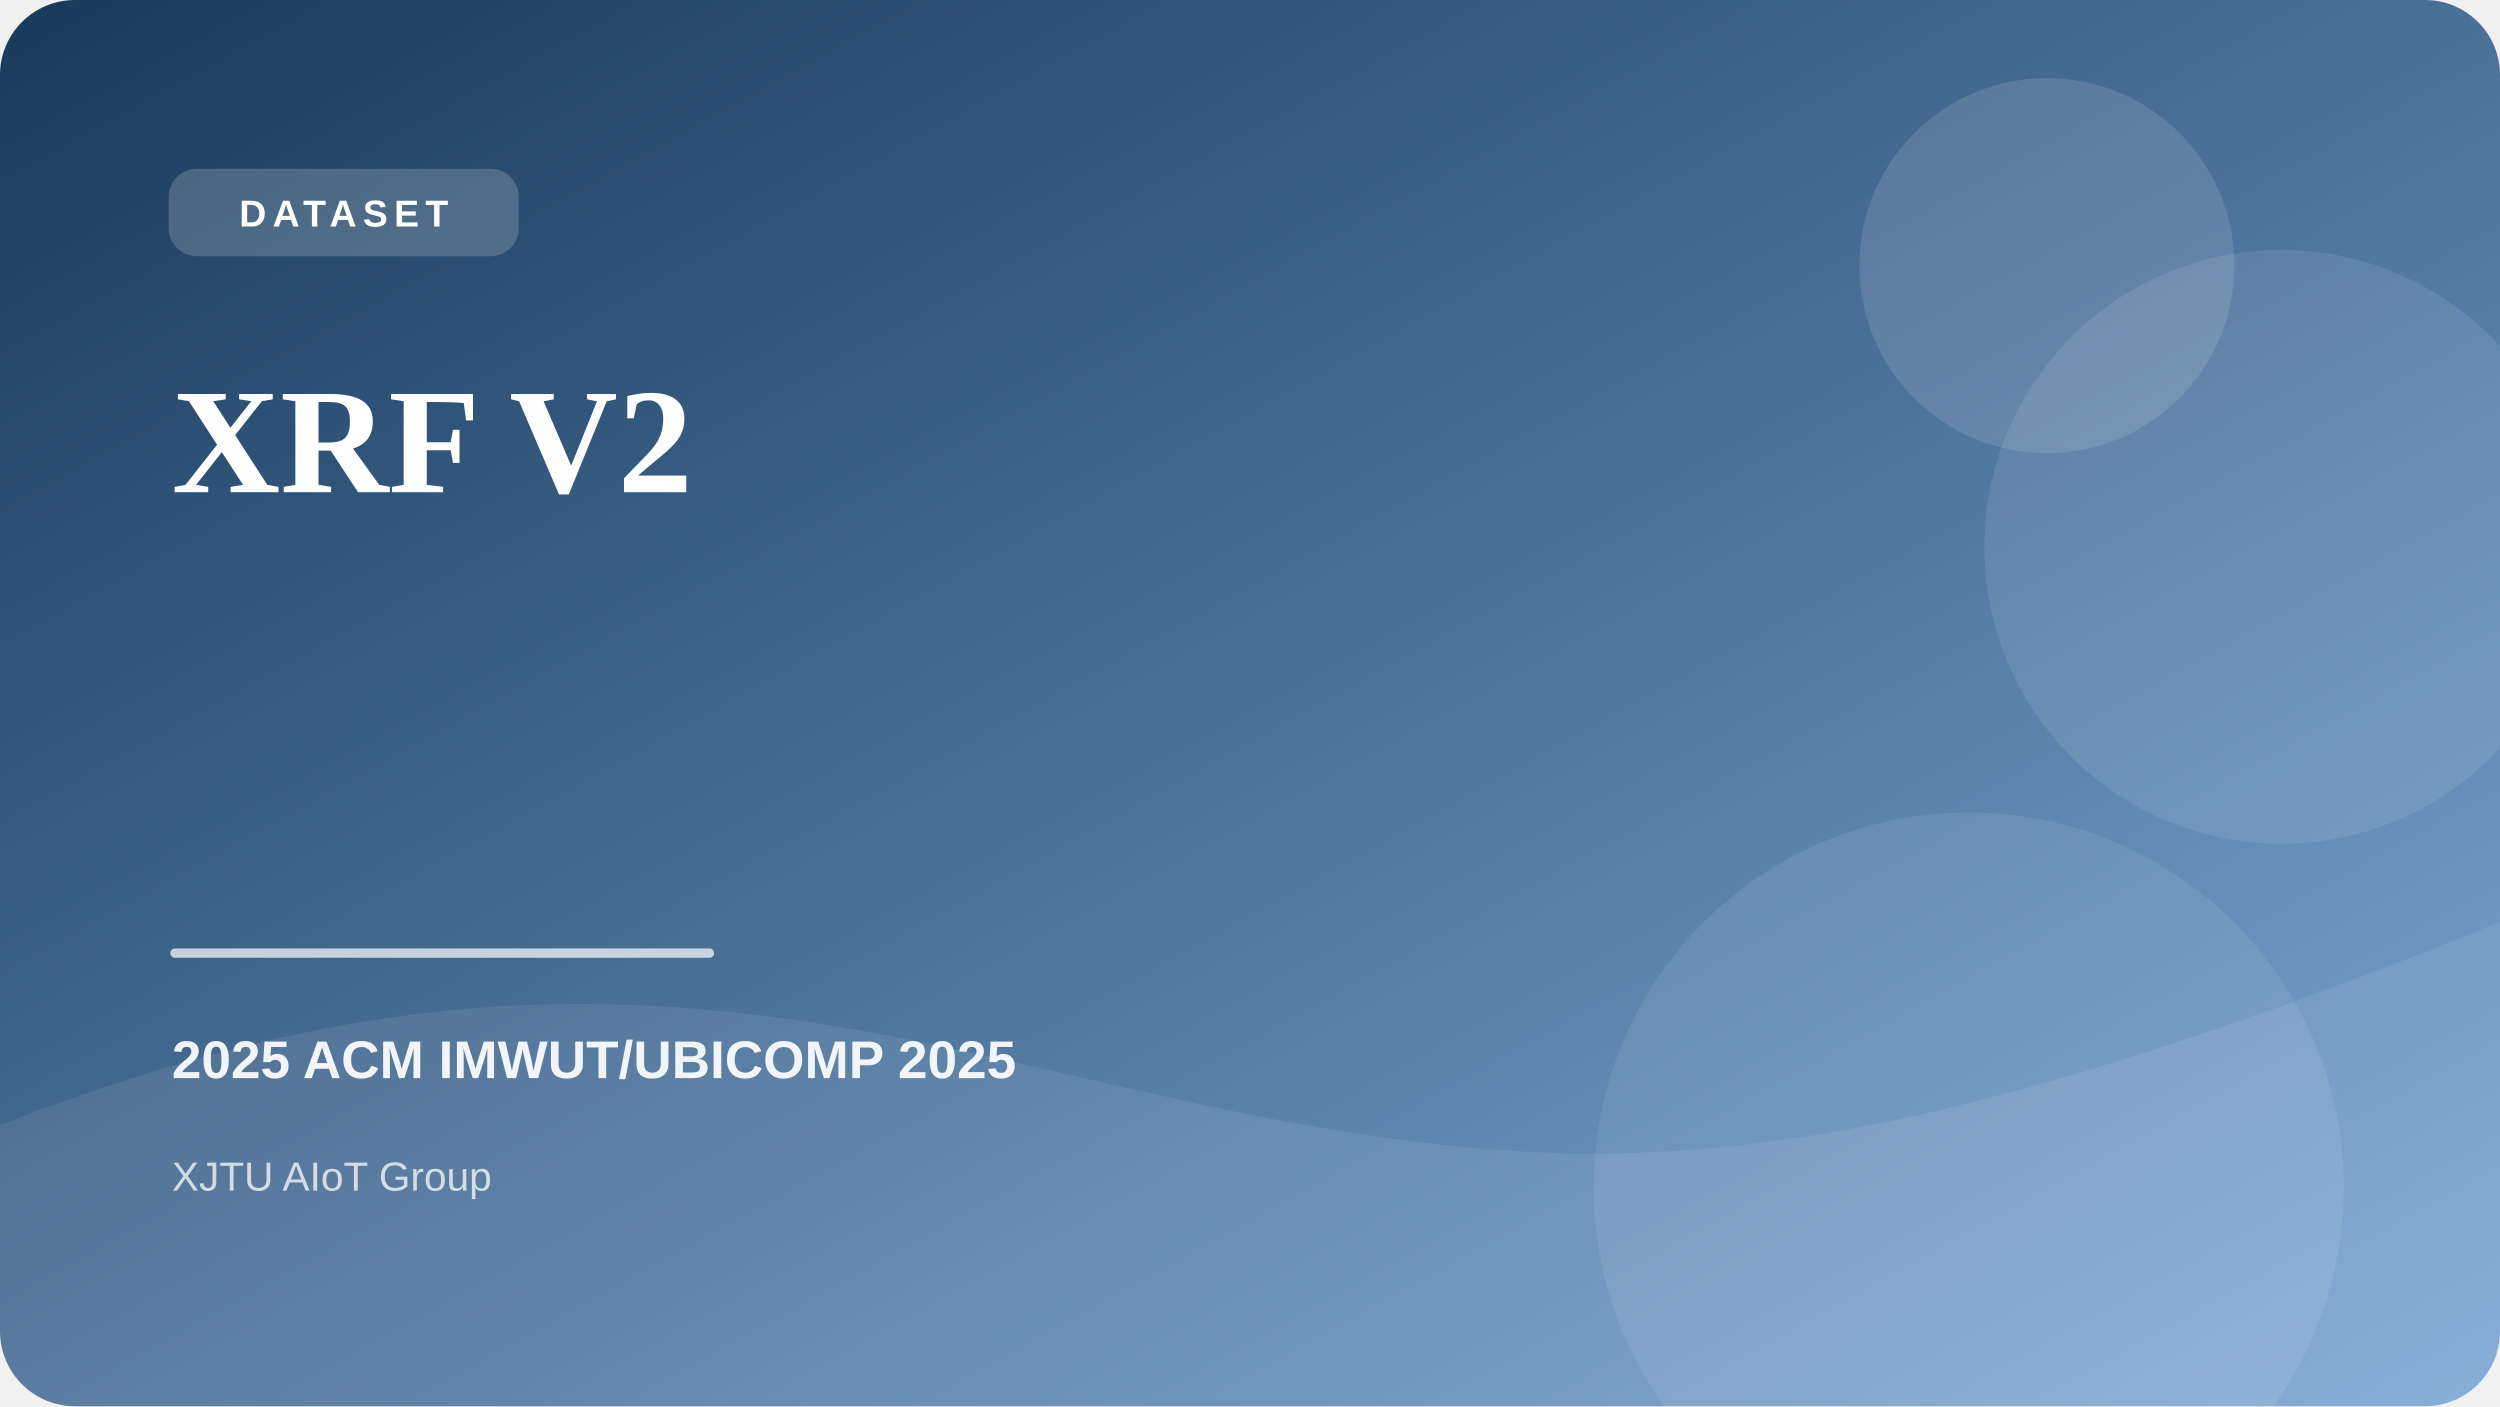
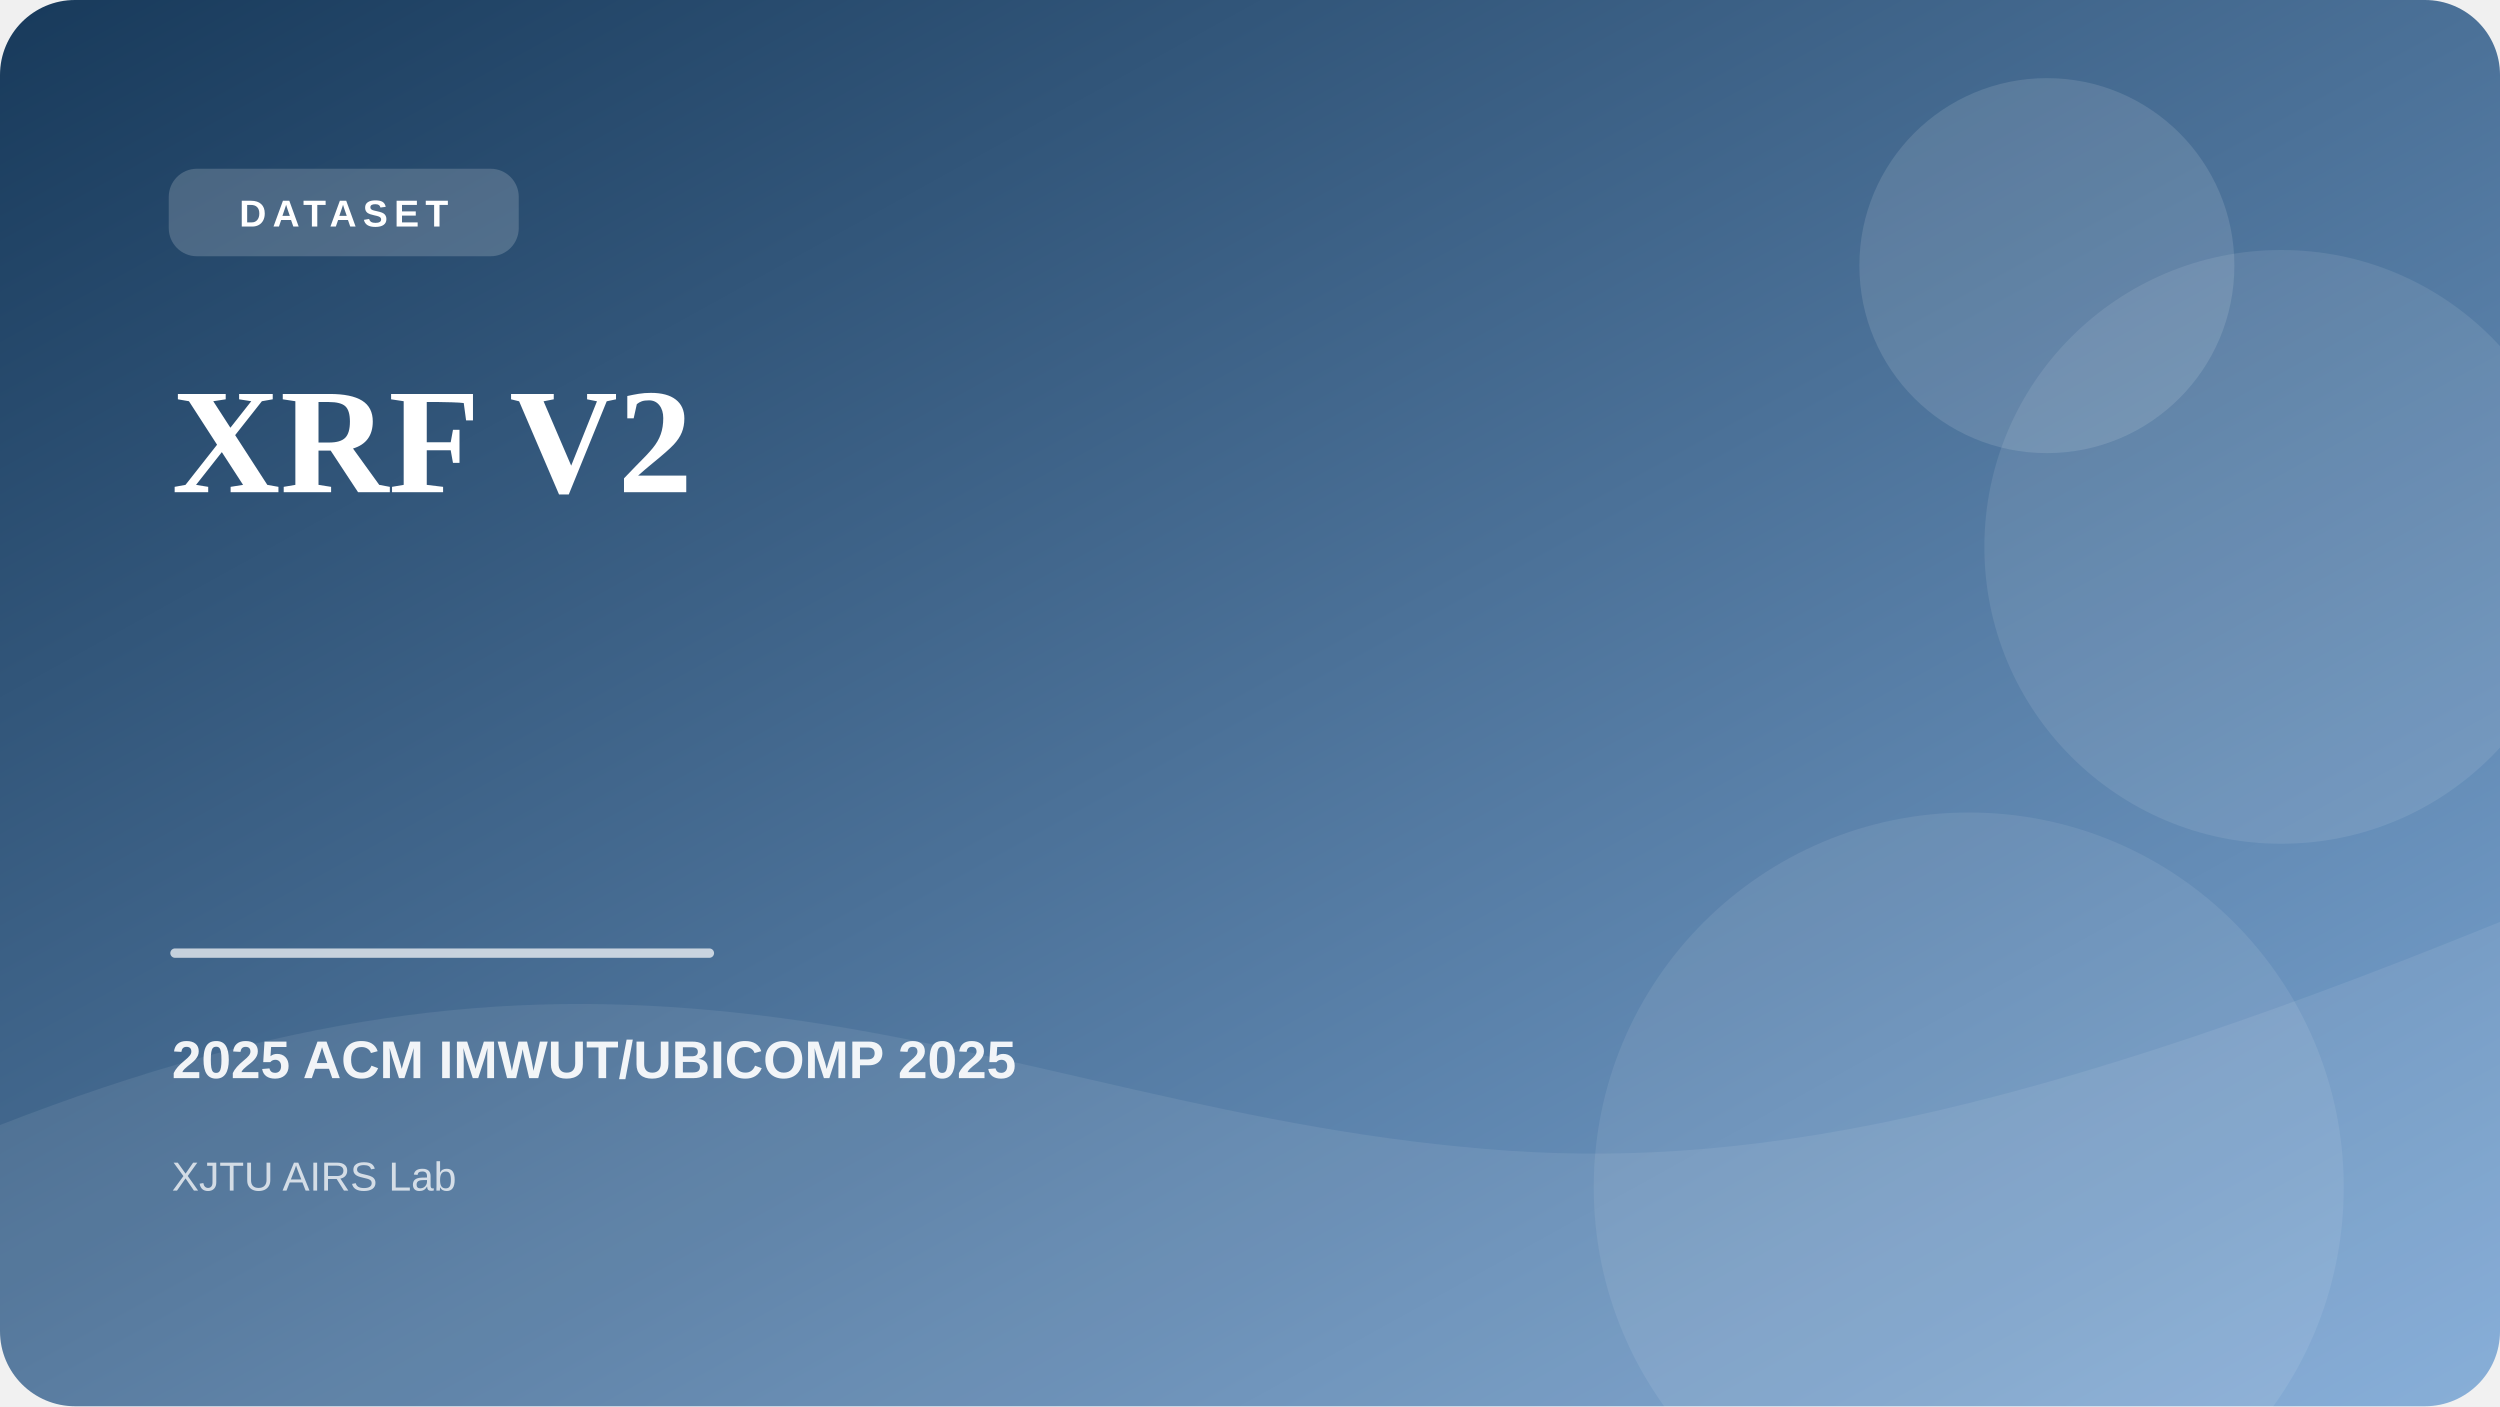
<svg xmlns="http://www.w3.org/2000/svg" viewBox="0 0 1600 900" role="img" aria-label="XRF V2">
  <defs>
    <linearGradient id="gradient" x1="0%" y1="0%" x2="100%" y2="100%">
      <stop offset="0%" stop-color="#183a5b" />
      <stop offset="100%" stop-color="#7ea8d5" />
    </linearGradient>
  </defs>
  <rect width="1600" height="900" rx="48" fill="url(#gradient)" />
  <circle cx="1310" cy="170" r="120" fill="rgba(255,255,255,0.12)" />
  <circle cx="1460" cy="350" r="190" fill="rgba(255,255,255,0.09)" />
  <circle cx="1260" cy="760" r="240" fill="rgba(255,255,255,0.08)" />
  <path d="M0 720C180 650 320 632 470 648C625 664 768 718 936 734C1095 750 1266 726 1600 590V900H0Z" fill="rgba(255,255,255,0.08)" />
  <rect x="108" y="108" width="224" height="56" rx="18" fill="rgba(255,255,255,0.18)" />
  <text x="220" y="145" text-anchor="middle" font-family="'Trebuchet MS', 'Segoe UI', Arial, sans-serif" font-size="24" font-weight="700" letter-spacing="4" fill="#ffffff">DATASET</text>
  <text x="110" y="315" font-family="Georgia, 'Times New Roman', serif" font-size="96" font-weight="700" fill="#ffffff">
    <tspan x="110" y="315">XRF V2</tspan>
  </text>
  <line x1="112" y1="610" x2="454" y2="610" stroke="rgba(255,255,255,0.7)" stroke-width="6" stroke-linecap="round" />
  <text x="110" y="690" font-family="'Trebuchet MS', 'Segoe UI', Arial, sans-serif" font-size="34" font-weight="600" fill="rgba(255,255,255,0.92)">2025 ACM IMWUT/UBICOMP 2025</text>
-   <text x="110" y="762" font-family="Arial, sans-serif" font-size="26" fill="rgba(255,255,255,0.74)">XJTU AIoT Group</text>
+   <text x="110" y="762" font-family="Arial, sans-serif" font-size="26" fill="rgba(255,255,255,0.74)">XJTU AIRS Lab</text>
</svg>
